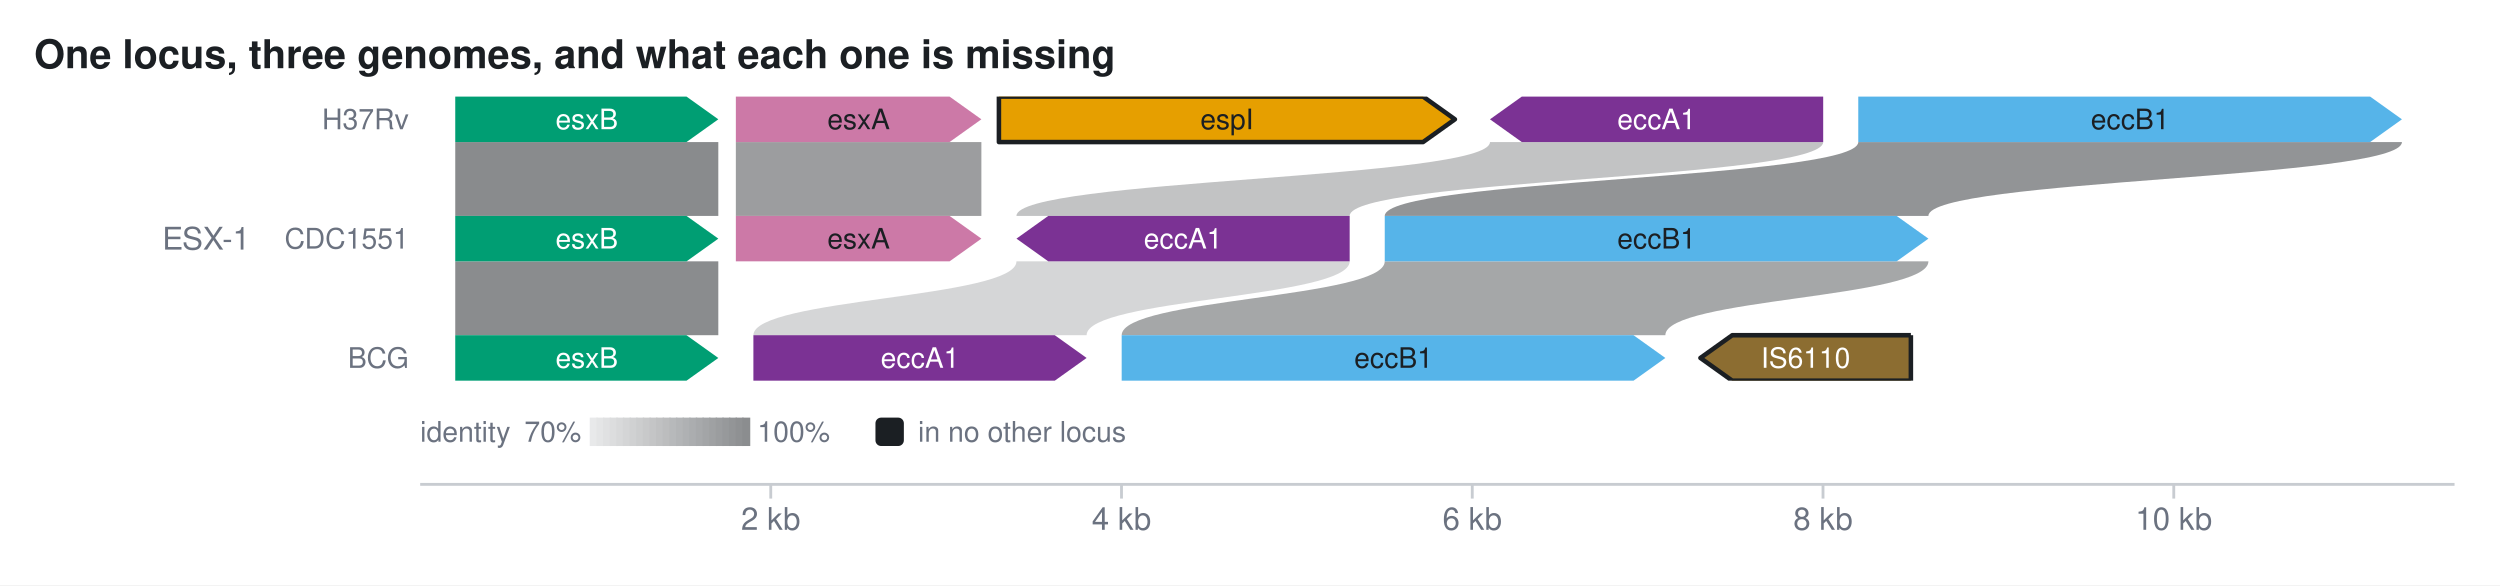
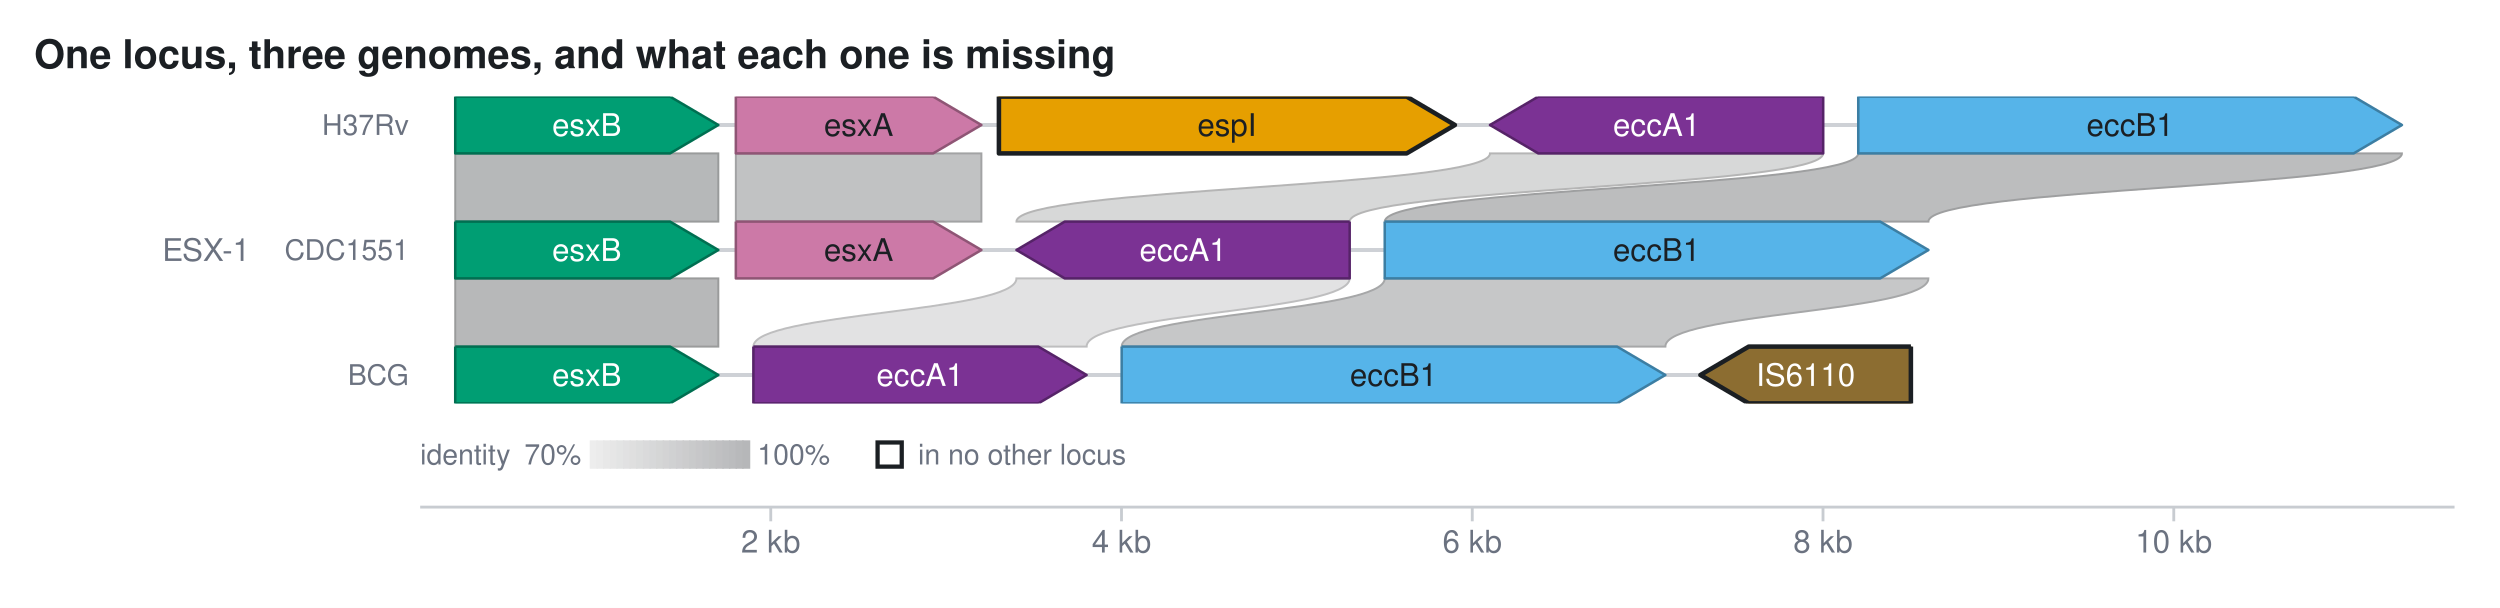
- <svg xmlns="http://www.w3.org/2000/svg" width="880" height="206" viewBox="0 0 880 206" font-family="Helvetica, Arial, sans-serif">
+ <svg xmlns="http://www.w3.org/2000/svg" width="880" height="214" viewBox="0 0 880 214" font-family="Helvetica, Arial, sans-serif">
  <defs>
    <clipPath id="karyon-clip-0">
-       <rect x="96" y="34" width="768" height="100" />
+       <rect x="96" y="34" width="768" height="108" />
    </clipPath>
    <clipPath id="karyon-clip-1">
-       <rect x="96" y="144" width="768" height="16" />
+       <rect x="96" y="152" width="768" height="16" />
    </clipPath>
    <clipPath id="karyon-clip-2">
-       <rect x="96" y="170" width="768" height="26" />
+       <rect x="96" y="178" width="768" height="26" />
    </clipPath>
  </defs>
-   <rect x="0" y="0" width="880" height="206" fill="#ffffff" />
+   <rect x="0" y="0" width="880" height="214" fill="#ffffff" />
  <text x="12" y="24" fill="#1b1f23" font-size="14" text-anchor="start" font-weight="bold">One locus, three genomes, and what each one is missing</text>
-   <text x="88" y="87.85" fill="#6b7280" font-size="11" text-anchor="end">ESX-1</text>
+   <text x="88" y="91.85" fill="#6b7280" font-size="11" text-anchor="end">ESX-1</text>
  <g clip-path="url(#karyon-clip-0)">
-     <path d="M160.247 50L252.846 50C252.846 63 252.846 63 252.846 76L160.247 76C160.247 63 160.247 63 160.247 50Z" fill="#898b8d" />
-     <path d="M259.019 50L345.445 50C345.445 63 345.445 63 345.445 76L259.019 76C259.019 63 259.019 63 259.019 50Z" fill="#9c9d9f" />
-     <path d="M524.47 50L641.762 50C641.762 63 475.084 63 475.084 76L357.791 76C357.791 63 524.47 63 524.47 50Z" fill="#c2c3c4" />
-     <path d="M654.109 50L845.48 50C845.48 63 678.802 63 678.802 76L487.43 76C487.43 63 654.109 63 654.109 50Z" fill="#929496" />
-     <path d="M160.247 92L252.846 92C252.846 105 252.846 105 252.846 118L160.247 118C160.247 105 160.247 105 160.247 92Z" fill="#8a8c8e" />
-     <path d="M357.791 92L475.084 92C475.084 105 382.484 105 382.484 118L265.192 118C265.192 105 357.791 105 357.791 92Z" fill="#d5d6d7" />
-     <path d="M487.43 92L678.802 92C678.802 105 586.203 105 586.203 118L394.831 118C394.831 105 487.43 105 487.43 92Z" fill="#a5a7a8" />
-     <polygon points="160.247,34 241.646,34 252.846,42 241.646,50 160.247,50" fill="#009e73" />
-     <text x="206.546" y="45.472" fill="#ffffff" font-size="9.92" text-anchor="middle">esxB</text>
-     <polygon points="259.019,34 334.245,34 345.445,42 334.245,50 259.019,50" fill="#cc79a7" />
-     <text x="302.232" y="45.472" fill="#1b1f23" font-size="9.92" text-anchor="middle">esxA</text>
-     <polygon points="351.618,34 500.923,34 512.123,42 500.923,50 351.618,50" fill="#e69f00" />
-     <polyline points="351.618,34 500.923,34 512.123,42 500.923,50 351.618,50 351.618,34" fill="none" stroke="#1b1f23" stroke-width="1.6" stroke-linejoin="round" />
-     <text x="431.871" y="45.472" fill="#1b1f23" font-size="9.92" text-anchor="middle">espI</text>
-     <polygon points="641.762,34 535.67,34 524.47,42 535.67,50 641.762,50" fill="#7b3294" />
-     <text x="583.116" y="45.472" fill="#ffffff" font-size="9.92" text-anchor="middle">eccA1</text>
-     <polygon points="654.109,34 834.28,34 845.48,42 834.28,50 654.109,50" fill="#56b4e9" />
-     <text x="749.794" y="45.472" fill="#1b1f23" font-size="9.92" text-anchor="middle">eccB1</text>
-     <text x="143.9" y="45.5" fill="#6b7280" font-size="10" text-anchor="end">H37Rv</text>
-     <polygon points="160.247,76 241.646,76 252.846,84 241.646,92 160.247,92" fill="#009e73" />
-     <text x="206.546" y="87.472" fill="#ffffff" font-size="9.92" text-anchor="middle">esxB</text>
-     <polygon points="259.019,76 334.245,76 345.445,84 334.245,92 259.019,92" fill="#cc79a7" />
-     <text x="302.232" y="87.472" fill="#1b1f23" font-size="9.92" text-anchor="middle">esxA</text>
-     <polygon points="475.084,76 368.991,76 357.791,84 368.991,92 475.084,92" fill="#7b3294" />
-     <text x="416.438" y="87.472" fill="#ffffff" font-size="9.92" text-anchor="middle">eccA1</text>
-     <polygon points="487.43,76 667.602,76 678.802,84 667.602,92 487.43,92" fill="#56b4e9" />
-     <text x="583.116" y="87.472" fill="#1b1f23" font-size="9.92" text-anchor="middle">eccB1</text>
-     <text x="143.9" y="87.5" fill="#6b7280" font-size="10" text-anchor="end">CDC1551</text>
-     <polygon points="160.247,118 241.646,118 252.846,126 241.646,134 160.247,134" fill="#009e73" />
-     <text x="206.546" y="129.472" fill="#ffffff" font-size="9.92" text-anchor="middle">esxB</text>
-     <polygon points="265.192,118 371.284,118 382.484,126 371.284,134 265.192,134" fill="#7b3294" />
-     <text x="323.838" y="129.472" fill="#ffffff" font-size="9.92" text-anchor="middle">eccA1</text>
-     <polygon points="394.831,118 575.003,118 586.203,126 575.003,134 394.831,134" fill="#56b4e9" />
-     <text x="490.517" y="129.472" fill="#1b1f23" font-size="9.92" text-anchor="middle">eccB1</text>
-     <polygon points="672.628,118 609.749,118 598.549,126 609.749,134 672.628,134" fill="#8c6d31" />
-     <polyline points="672.628,118 609.749,118 598.549,126 609.749,134 672.628,134 672.628,118" fill="none" stroke="#1b1f23" stroke-width="1.6" stroke-linejoin="round" />
-     <text x="635.589" y="129.472" fill="#ffffff" font-size="9.92" text-anchor="middle">IS6110</text>
-     <text x="143.9" y="129.5" fill="#6b7280" font-size="10" text-anchor="end">BCG</text>
+     <path d="M160.247 54L252.846 54C252.846 66 252.846 66 252.846 78L160.247 78C160.247 66 160.247 66 160.247 54Z" fill="#b6b8b9" />
+     <path d="M160.247 54L252.846 54C252.846 66 252.846 66 252.846 78L160.247 78C160.247 66 160.247 66 160.247 54Z" fill="none" stroke="#999b9b" stroke-width="0.7" />
+     <path d="M259.019 54L345.445 54C345.445 66 345.445 66 345.445 78L259.019 78C259.019 66 259.019 66 259.019 54Z" fill="#c1c2c3" />
+     <path d="M259.019 54L345.445 54C345.445 66 345.445 66 345.445 78L259.019 78C259.019 66 259.019 66 259.019 54Z" fill="none" stroke="#a2a3a4" stroke-width="0.7" />
+     <path d="M524.47 54L641.762 54C641.762 66 475.084 66 475.084 78L357.791 78C357.791 66 524.47 66 524.47 54Z" fill="#d7d8d8" />
+     <path d="M524.47 54L641.762 54C641.762 66 475.084 66 475.084 78L357.791 78C357.791 66 524.47 66 524.47 54Z" fill="none" stroke="#b5b5b5" stroke-width="0.7" />
+     <path d="M654.109 54L845.48 54C845.48 66 678.802 66 678.802 78L487.43 78C487.43 66 654.109 66 654.109 54Z" fill="#bcbdbe" />
+     <path d="M654.109 54L845.48 54C845.48 66 678.802 66 678.802 78L487.43 78C487.43 66 654.109 66 654.109 54Z" fill="none" stroke="#9e9fa0" stroke-width="0.7" />
+     <path d="M160.247 98L252.846 98C252.846 110 252.846 110 252.846 122L160.247 122C160.247 110 160.247 110 160.247 98Z" fill="#b7b8b9" />
+     <path d="M160.247 98L252.846 98C252.846 110 252.846 110 252.846 122L160.247 122C160.247 110 160.247 110 160.247 98Z" fill="none" stroke="#9a9b9b" stroke-width="0.7" />
+     <path d="M357.791 98L475.084 98C475.084 110 382.484 110 382.484 122L265.192 122C265.192 110 357.791 110 357.791 98Z" fill="#e2e2e3" />
+     <path d="M357.791 98L475.084 98C475.084 110 382.484 110 382.484 122L265.192 122C265.192 110 357.791 110 357.791 98Z" fill="none" stroke="#bebebf" stroke-width="0.7" />
+     <path d="M487.43 98L678.802 98C678.802 110 586.203 110 586.203 122L394.831 122C394.831 110 487.43 110 487.43 98Z" fill="#c6c7c8" />
+     <path d="M487.43 98L678.802 98C678.802 110 586.203 110 586.203 122L394.831 122C394.831 110 487.43 110 487.43 98Z" fill="none" stroke="#a6a7a8" stroke-width="0.7" />
+     <line x1="160.247" y1="44" x2="845.48" y2="44" stroke="#ced1d6" stroke-width="1.4" />
+     <polygon points="160.247,34 235.846,34 252.846,44 235.846,54 160.247,54" fill="#009e73" />
+     <polyline points="160.247,34 235.846,34 252.846,44 235.846,54 160.247,54 160.247,34" fill="none" stroke="#006f51" stroke-width="0.9" stroke-linejoin="round" />
+     <text x="206.546" y="47.85" fill="#ffffff" font-size="11" text-anchor="middle">esxB</text>
+     <polygon points="259.019,34 328.445,34 345.445,44 328.445,54 259.019,54" fill="#cc79a7" />
+     <polyline points="259.019,34 328.445,34 345.445,44 328.445,54 259.019,54 259.019,34" fill="none" stroke="#8f5575" stroke-width="0.9" stroke-linejoin="round" />
+     <text x="302.232" y="47.85" fill="#1b1f23" font-size="11" text-anchor="middle">esxA</text>
+     <polygon points="351.618,34 495.123,34 512.123,44 495.123,54 351.618,54" fill="#e69f00" />
+     <polyline points="351.618,34 495.123,34 512.123,44 495.123,54 351.618,54 351.618,34" fill="none" stroke="#a16f00" stroke-width="0.9" stroke-linejoin="round" />
+     <polyline points="351.618,34 495.123,34 512.123,44 495.123,54 351.618,54 351.618,34" fill="none" stroke="#1b1f23" stroke-width="1.6" stroke-linejoin="round" />
+     <text x="431.871" y="47.85" fill="#1b1f23" font-size="11" text-anchor="middle">espI</text>
+     <polygon points="641.762,34 541.47,34 524.47,44 541.47,54 641.762,54" fill="#7b3294" />
+     <polyline points="641.762,34 541.47,34 524.47,44 541.47,54 641.762,54 641.762,34" fill="none" stroke="#562368" stroke-width="0.9" stroke-linejoin="round" />
+     <text x="583.116" y="47.85" fill="#ffffff" font-size="11" text-anchor="middle">eccA1</text>
+     <polygon points="654.109,34 828.48,34 845.48,44 828.48,54 654.109,54" fill="#56b4e9" />
+     <polyline points="654.109,34 828.48,34 845.48,44 828.48,54 654.109,54 654.109,34" fill="none" stroke="#3c7ea3" stroke-width="0.9" stroke-linejoin="round" />
+     <text x="749.794" y="47.85" fill="#1b1f23" font-size="11" text-anchor="middle">eccB1</text>
+     <text x="143.9" y="47.5" fill="#6b7280" font-size="10" text-anchor="end">H37Rv</text>
+     <line x1="160.247" y1="88" x2="678.802" y2="88" stroke="#ced1d6" stroke-width="1.4" />
+     <polygon points="160.247,78 235.846,78 252.846,88 235.846,98 160.247,98" fill="#009e73" />
+     <polyline points="160.247,78 235.846,78 252.846,88 235.846,98 160.247,98 160.247,78" fill="none" stroke="#006f51" stroke-width="0.9" stroke-linejoin="round" />
+     <text x="206.546" y="91.85" fill="#ffffff" font-size="11" text-anchor="middle">esxB</text>
+     <polygon points="259.019,78 328.445,78 345.445,88 328.445,98 259.019,98" fill="#cc79a7" />
+     <polyline points="259.019,78 328.445,78 345.445,88 328.445,98 259.019,98 259.019,78" fill="none" stroke="#8f5575" stroke-width="0.9" stroke-linejoin="round" />
+     <text x="302.232" y="91.85" fill="#1b1f23" font-size="11" text-anchor="middle">esxA</text>
+     <polygon points="475.084,78 374.791,78 357.791,88 374.791,98 475.084,98" fill="#7b3294" />
+     <polyline points="475.084,78 374.791,78 357.791,88 374.791,98 475.084,98 475.084,78" fill="none" stroke="#562368" stroke-width="0.9" stroke-linejoin="round" />
+     <text x="416.438" y="91.85" fill="#ffffff" font-size="11" text-anchor="middle">eccA1</text>
+     <polygon points="487.43,78 661.802,78 678.802,88 661.802,98 487.43,98" fill="#56b4e9" />
+     <polyline points="487.43,78 661.802,78 678.802,88 661.802,98 487.43,98 487.43,78" fill="none" stroke="#3c7ea3" stroke-width="0.9" stroke-linejoin="round" />
+     <text x="583.116" y="91.85" fill="#1b1f23" font-size="11" text-anchor="middle">eccB1</text>
+     <text x="143.9" y="91.5" fill="#6b7280" font-size="10" text-anchor="end">CDC1551</text>
+     <line x1="160.247" y1="132" x2="672.628" y2="132" stroke="#ced1d6" stroke-width="1.4" />
+     <polygon points="160.247,122 235.846,122 252.846,132 235.846,142 160.247,142" fill="#009e73" />
+     <polyline points="160.247,122 235.846,122 252.846,132 235.846,142 160.247,142 160.247,122" fill="none" stroke="#006f51" stroke-width="0.9" stroke-linejoin="round" />
+     <text x="206.546" y="135.85" fill="#ffffff" font-size="11" text-anchor="middle">esxB</text>
+     <polygon points="265.192,122 365.484,122 382.484,132 365.484,142 265.192,142" fill="#7b3294" />
+     <polyline points="265.192,122 365.484,122 382.484,132 365.484,142 265.192,142 265.192,122" fill="none" stroke="#562368" stroke-width="0.9" stroke-linejoin="round" />
+     <text x="323.838" y="135.85" fill="#ffffff" font-size="11" text-anchor="middle">eccA1</text>
+     <polygon points="394.831,122 569.203,122 586.203,132 569.203,142 394.831,142" fill="#56b4e9" />
+     <polyline points="394.831,122 569.203,122 586.203,132 569.203,142 394.831,142 394.831,122" fill="none" stroke="#3c7ea3" stroke-width="0.9" stroke-linejoin="round" />
+     <text x="490.517" y="135.85" fill="#1b1f23" font-size="11" text-anchor="middle">eccB1</text>
+     <polygon points="672.628,122 615.549,122 598.549,132 615.549,142 672.628,142" fill="#8c6d31" />
+     <polyline points="672.628,122 615.549,122 598.549,132 615.549,142 672.628,142 672.628,122" fill="none" stroke="#624c22" stroke-width="0.9" stroke-linejoin="round" />
+     <polyline points="672.628,122 615.549,122 598.549,132 615.549,142 672.628,142 672.628,122" fill="none" stroke="#1b1f23" stroke-width="1.6" stroke-linejoin="round" />
+     <text x="635.589" y="135.85" fill="#ffffff" font-size="11" text-anchor="middle">IS6110</text>
+     <text x="143.9" y="135.5" fill="#6b7280" font-size="10" text-anchor="end">BCG</text>
  </g>
  <g clip-path="url(#karyon-clip-1)">
-     <text x="147.9" y="155.5" fill="#6b7280" font-size="10" text-anchor="start">identity</text>
-     <text x="184.58" y="155.5" fill="#6b7280" font-size="10" text-anchor="start">70%</text>
-     <rect x="207.59" y="147" width="2.833" height="10" fill="#e8e9ea" />
-     <rect x="209.923" y="147" width="2.833" height="10" fill="#e4e5e6" />
-     <rect x="212.257" y="147" width="2.833" height="10" fill="#e0e1e2" />
-     <rect x="214.59" y="147" width="2.833" height="10" fill="#dcddde" />
-     <rect x="216.923" y="147" width="2.833" height="10" fill="#d8d9da" />
-     <rect x="219.257" y="147" width="2.833" height="10" fill="#d4d5d6" />
-     <rect x="221.59" y="147" width="2.833" height="10" fill="#d0d1d2" />
-     <rect x="223.923" y="147" width="2.833" height="10" fill="#cccdce" />
-     <rect x="226.257" y="147" width="2.833" height="10" fill="#c8c9ca" />
-     <rect x="228.59" y="147" width="2.833" height="10" fill="#c4c5c6" />
-     <rect x="230.923" y="147" width="2.833" height="10" fill="#c0c1c2" />
-     <rect x="233.257" y="147" width="2.833" height="10" fill="#bcbdbe" />
-     <rect x="235.59" y="147" width="2.833" height="10" fill="#b7b9bb" />
-     <rect x="237.923" y="147" width="2.833" height="10" fill="#b3b5b7" />
-     <rect x="240.257" y="147" width="2.833" height="10" fill="#afb1b3" />
-     <rect x="242.59" y="147" width="2.833" height="10" fill="#abadaf" />
-     <rect x="244.923" y="147" width="2.833" height="10" fill="#a7a9ab" />
-     <rect x="247.257" y="147" width="2.833" height="10" fill="#a3a5a7" />
-     <rect x="249.59" y="147" width="2.833" height="10" fill="#9fa1a3" />
-     <rect x="251.923" y="147" width="2.833" height="10" fill="#9b9d9f" />
-     <rect x="254.257" y="147" width="2.833" height="10" fill="#97999b" />
-     <rect x="256.59" y="147" width="2.833" height="10" fill="#939597" />
-     <rect x="258.923" y="147" width="2.833" height="10" fill="#8f9193" />
-     <rect x="261.257" y="147" width="2.833" height="10" fill="#8b8d8f" />
-     <text x="266.59" y="155.5" fill="#6b7280" font-size="10" text-anchor="start">100%</text>
-     <rect x="308.16" y="147" width="10" height="10" rx="2" fill="#1b1f23" />
-     <text x="323.16" y="155.5" fill="#6b7280" font-size="10" text-anchor="start">in no other locus</text>
+     <text x="147.9" y="163.5" fill="#6b7280" font-size="10" text-anchor="start">identity</text>
+     <text x="184.58" y="163.5" fill="#6b7280" font-size="10" text-anchor="start">70%</text>
+     <rect x="207.59" y="155" width="2.833" height="10" fill="#ededed" />
+     <rect x="209.923" y="155" width="2.833" height="10" fill="#ebebeb" />
+     <rect x="212.257" y="155" width="2.833" height="10" fill="#e8e8e8" />
+     <rect x="214.59" y="155" width="2.833" height="10" fill="#e6e6e6" />
+     <rect x="216.923" y="155" width="2.833" height="10" fill="#e3e4e4" />
+     <rect x="219.257" y="155" width="2.833" height="10" fill="#e1e1e2" />
+     <rect x="221.59" y="155" width="2.833" height="10" fill="#dfdfdf" />
+     <rect x="223.923" y="155" width="2.833" height="10" fill="#dcdddd" />
+     <rect x="226.257" y="155" width="2.833" height="10" fill="#dadadb" />
+     <rect x="228.59" y="155" width="2.833" height="10" fill="#d7d8d9" />
+     <rect x="230.923" y="155" width="2.833" height="10" fill="#d5d6d6" />
+     <rect x="233.257" y="155" width="2.833" height="10" fill="#d3d3d4" />
+     <rect x="235.59" y="155" width="2.833" height="10" fill="#d0d1d2" />
+     <rect x="237.923" y="155" width="2.833" height="10" fill="#ceced0" />
+     <rect x="240.257" y="155" width="2.833" height="10" fill="#cccccd" />
+     <rect x="242.59" y="155" width="2.833" height="10" fill="#c9cacb" />
+     <rect x="244.923" y="155" width="2.833" height="10" fill="#c7c7c9" />
+     <rect x="247.257" y="155" width="2.833" height="10" fill="#c4c5c7" />
+     <rect x="249.59" y="155" width="2.833" height="10" fill="#c2c3c4" />
+     <rect x="251.923" y="155" width="2.833" height="10" fill="#c0c0c2" />
+     <rect x="254.257" y="155" width="2.833" height="10" fill="#bdbec0" />
+     <rect x="256.59" y="155" width="2.833" height="10" fill="#bbbcbe" />
+     <rect x="258.923" y="155" width="2.833" height="10" fill="#b8b9bb" />
+     <rect x="261.257" y="155" width="2.833" height="10" fill="#b6b7b9" />
+     <text x="266.59" y="163.5" fill="#6b7280" font-size="10" text-anchor="start">100%</text>
+     <rect x="308.91" y="155.75" width="8.5" height="8.5" fill="none" stroke="#1b1f23" stroke-width="1.5" />
+     <text x="323.16" y="163.5" fill="#6b7280" font-size="10" text-anchor="start">in no other locus</text>
  </g>
  <g clip-path="url(#karyon-clip-2)">
-     <line x1="147.9" y1="170.5" x2="864" y2="170.5" stroke="#c8ccd1" stroke-width="1" />
-     <line x1="271.304" y1="170.5" x2="271.304" y2="175.5" stroke="#c8ccd1" stroke-width="1" />
-     <text x="271.304" y="186.5" fill="#6b7280" font-size="11" text-anchor="middle">2 kb</text>
-     <line x1="394.769" y1="170.5" x2="394.769" y2="175.5" stroke="#c8ccd1" stroke-width="1" />
-     <text x="394.769" y="186.5" fill="#6b7280" font-size="11" text-anchor="middle">4 kb</text>
-     <line x1="518.235" y1="170.5" x2="518.235" y2="175.5" stroke="#c8ccd1" stroke-width="1" />
-     <text x="518.235" y="186.5" fill="#6b7280" font-size="11" text-anchor="middle">6 kb</text>
-     <line x1="641.7" y1="170.5" x2="641.7" y2="175.5" stroke="#c8ccd1" stroke-width="1" />
-     <text x="641.7" y="186.5" fill="#6b7280" font-size="11" text-anchor="middle">8 kb</text>
-     <line x1="765.166" y1="170.5" x2="765.166" y2="175.5" stroke="#c8ccd1" stroke-width="1" />
-     <text x="765.166" y="186.5" fill="#6b7280" font-size="11" text-anchor="middle">10 kb</text>
+     <line x1="147.9" y1="178.5" x2="864" y2="178.5" stroke="#c8ccd1" stroke-width="1" />
+     <line x1="271.304" y1="178.5" x2="271.304" y2="183.5" stroke="#c8ccd1" stroke-width="1" />
+     <text x="271.304" y="194.5" fill="#6b7280" font-size="11" text-anchor="middle">2 kb</text>
+     <line x1="394.769" y1="178.5" x2="394.769" y2="183.5" stroke="#c8ccd1" stroke-width="1" />
+     <text x="394.769" y="194.5" fill="#6b7280" font-size="11" text-anchor="middle">4 kb</text>
+     <line x1="518.235" y1="178.5" x2="518.235" y2="183.5" stroke="#c8ccd1" stroke-width="1" />
+     <text x="518.235" y="194.5" fill="#6b7280" font-size="11" text-anchor="middle">6 kb</text>
+     <line x1="641.7" y1="178.5" x2="641.7" y2="183.5" stroke="#c8ccd1" stroke-width="1" />
+     <text x="641.7" y="194.5" fill="#6b7280" font-size="11" text-anchor="middle">8 kb</text>
+     <line x1="765.166" y1="178.5" x2="765.166" y2="183.5" stroke="#c8ccd1" stroke-width="1" />
+     <text x="765.166" y="194.5" fill="#6b7280" font-size="11" text-anchor="middle">10 kb</text>
  </g>
</svg>
